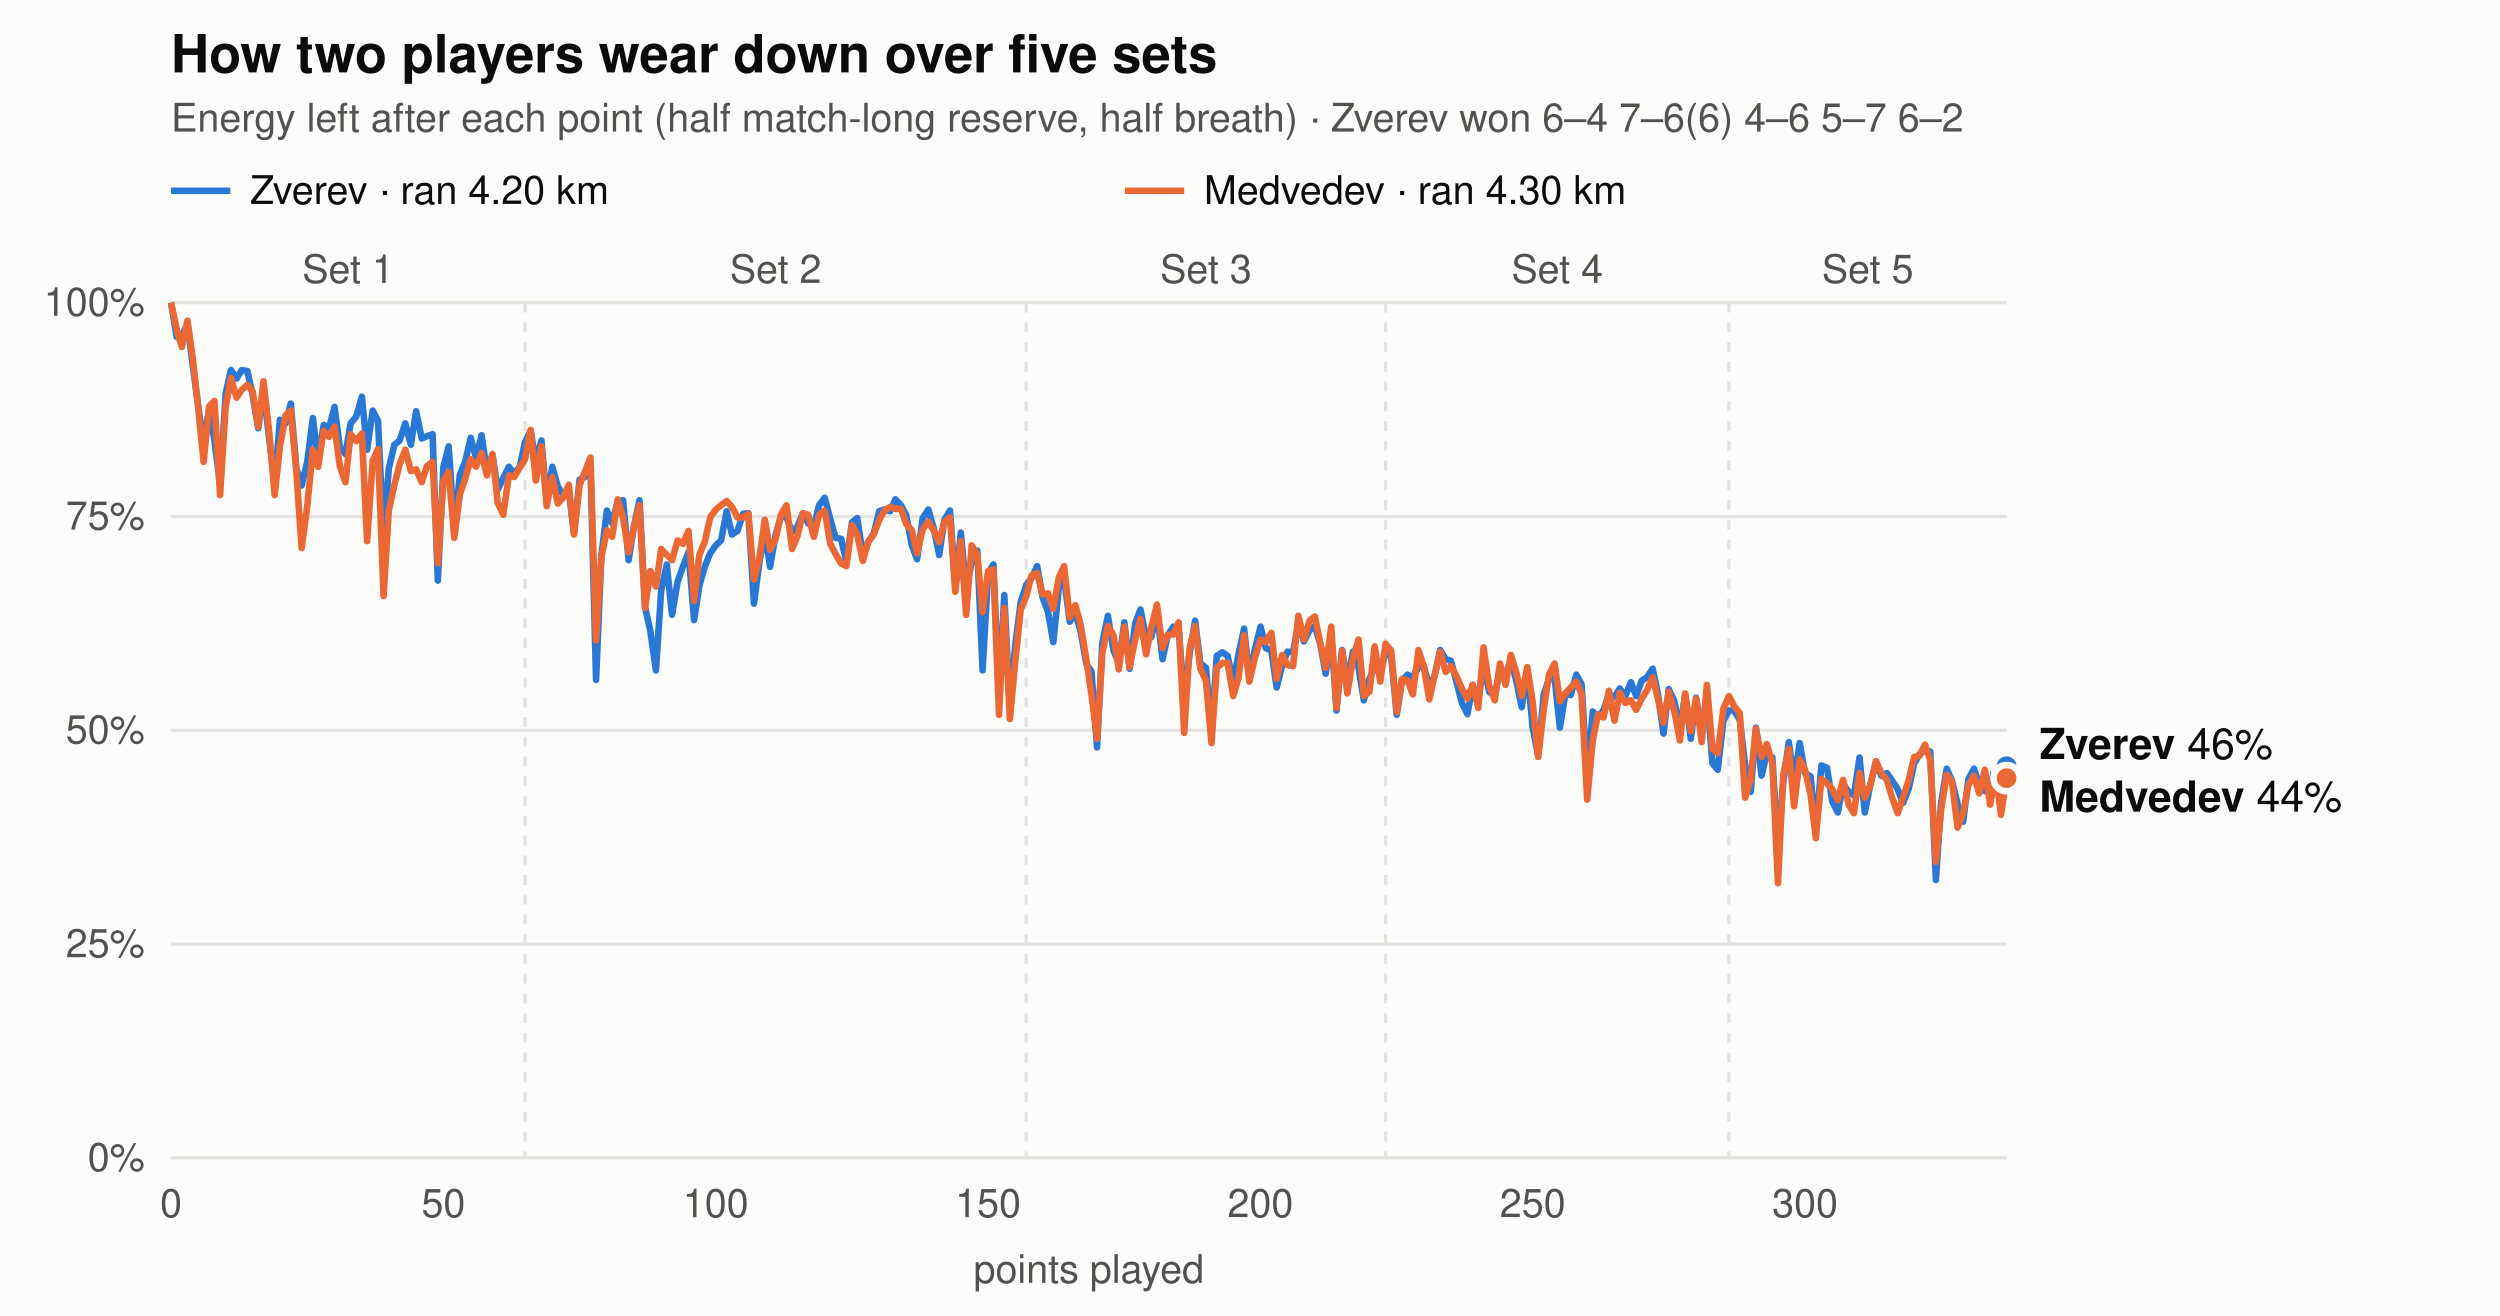
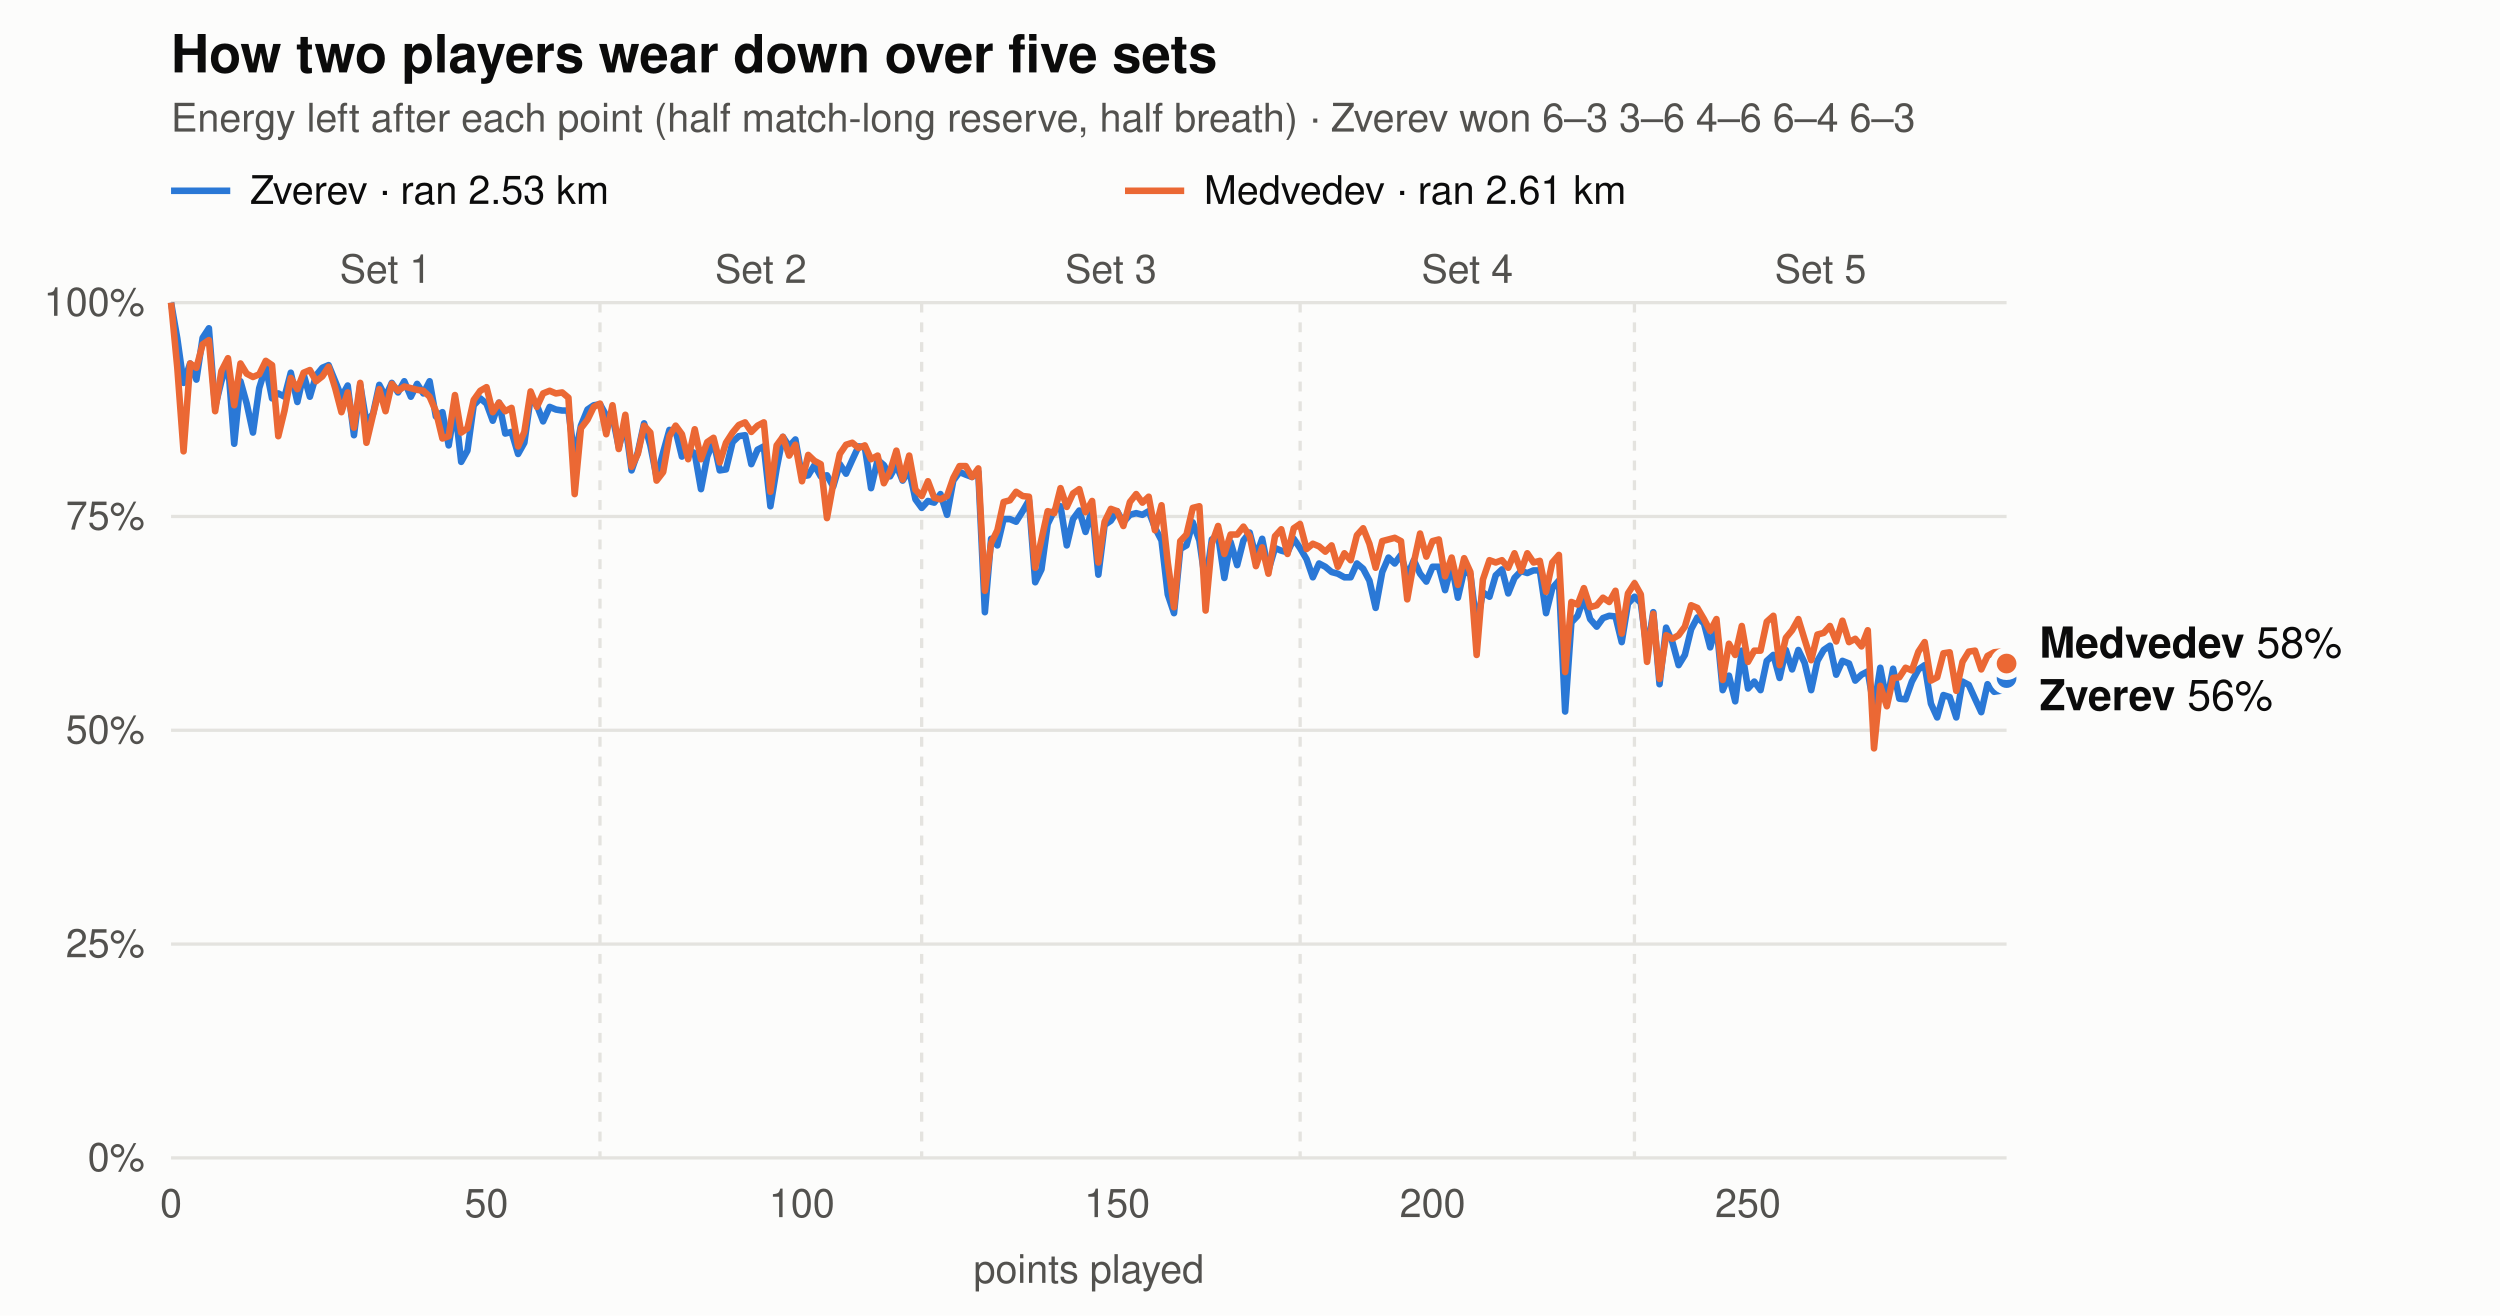
<svg xmlns="http://www.w3.org/2000/svg" viewBox="0 0 760 400" width="760" height="400" font-family="-apple-system,BlinkMacSystemFont,Segoe UI,Helvetica,Arial,sans-serif" role="img" aria-label="Energy left after each point of a five-set match">
  <rect width="760" height="400" fill="#fcfcfb" />
  <text x="52" y="22" font-size="16" font-weight="600" fill="#0b0b0b">How two players wear down over five sets</text>
-   <text x="52" y="40" font-size="12" fill="#52514e">Energy left after each point (half match-long reserve, half breath) · Zverev won 6–4 7–6(6) 4–6 5–7 6–2</text>
+   <text x="52" y="40" font-size="12" fill="#52514e">Energy left after each point (half match-long reserve, half breath) · Zverev won 6–3 3–6 4–6 6–4 6–3</text>
  <line x1="52" x2="70" y1="58" y2="58" stroke="#2a78d6" stroke-width="2" />
-   <text x="76" y="62" font-size="12" fill="#0b0b0b">Zverev · ran 4.20 km</text>
+   <text x="76" y="62" font-size="12" fill="#0b0b0b">Zverev · ran 2.53 km</text>
  <line x1="342" x2="360" y1="58" y2="58" stroke="#eb6834" stroke-width="2" />
-   <text x="366" y="62" font-size="12" fill="#0b0b0b">Medvedev · ran 4.30 km</text>
+   <text x="366" y="62" font-size="12" fill="#0b0b0b">Medvedev · ran 2.61 km</text>
  <line x1="52" x2="610" y1="352" y2="352" stroke="#e4e3df" />
  <text x="44" y="356" text-anchor="end" font-size="12" fill="#52514e">0%</text>
  <line x1="52" x2="610" y1="287" y2="287" stroke="#e4e3df" />
  <text x="44" y="291" text-anchor="end" font-size="12" fill="#52514e">25%</text>
  <line x1="52" x2="610" y1="222" y2="222" stroke="#e4e3df" />
  <text x="44" y="226" text-anchor="end" font-size="12" fill="#52514e">50%</text>
  <line x1="52" x2="610" y1="157" y2="157" stroke="#e4e3df" />
  <text x="44" y="161" text-anchor="end" font-size="12" fill="#52514e">75%</text>
  <line x1="52" x2="610" y1="92" y2="92" stroke="#e4e3df" />
  <text x="44" y="96" text-anchor="end" font-size="12" fill="#52514e">100%</text>
  <text x="52" y="370" text-anchor="middle" font-size="12" fill="#52514e">0</text>
-   <text x="134.789" y="370" text-anchor="middle" font-size="12" fill="#52514e">50</text>
-   <text x="217.579" y="370" text-anchor="middle" font-size="12" fill="#52514e">100</text>
-   <text x="300.368" y="370" text-anchor="middle" font-size="12" fill="#52514e">150</text>
-   <text x="383.157" y="370" text-anchor="middle" font-size="12" fill="#52514e">200</text>
-   <text x="465.947" y="370" text-anchor="middle" font-size="12" fill="#52514e">250</text>
-   <text x="548.736" y="370" text-anchor="middle" font-size="12" fill="#52514e">300</text>
-   <line x1="159.626" x2="159.626" y1="92" y2="352" stroke="#e4e3df" stroke-dasharray="3 3" />
-   <line x1="311.958" x2="311.958" y1="92" y2="352" stroke="#e4e3df" stroke-dasharray="3 3" />
-   <line x1="421.24" x2="421.24" y1="92" y2="352" stroke="#e4e3df" stroke-dasharray="3 3" />
-   <line x1="525.555" x2="525.555" y1="92" y2="352" stroke="#e4e3df" stroke-dasharray="3 3" />
-   <text x="105.813" y="86" text-anchor="middle" font-size="12" fill="#52514e">Set 1</text>
-   <text x="235.792" y="86" text-anchor="middle" font-size="12" fill="#52514e">Set 2</text>
-   <text x="366.599" y="86" text-anchor="middle" font-size="12" fill="#52514e">Set 3</text>
-   <text x="473.398" y="86" text-anchor="middle" font-size="12" fill="#52514e">Set 4</text>
-   <text x="567.777" y="86" text-anchor="middle" font-size="12" fill="#52514e">Set 5</text>
-   <polyline points="52.0,92.0 53.7,102.4 55.3,102.1 57.0,98.5 58.6,111.2 60.3,123.7 61.9,134.9 63.6,124.2 65.2,133.9 66.9,147.4 68.6,119.6 70.2,112.5 71.9,115.1 73.5,112.5 75.2,112.8 76.8,120.1 78.5,130.2 80.1,118.3 81.8,133.1 83.5,146.9 85.1,127.6 86.8,128.7 88.4,122.7 90.1,142.4 91.7,147.6 93.4,140.4 95.1,127.1 96.7,139.8 98.4,129.2 100.0,130.2 101.7,123.7 103.3,135.9 105.0,138.0 106.6,128.7 108.3,126.6 110.0,120.6 111.6,136.7 113.3,124.8 114.9,127.9 116.6,162.7 118.2,142.4 119.9,135.2 121.5,133.9 123.2,128.7 124.9,135.2 126.5,125.0 128.2,133.3 129.8,132.6 131.5,132.0 133.1,176.5 134.8,141.9 136.4,135.7 138.1,160.9 139.8,144.3 141.4,140.4 143.1,133.1 144.7,139.1 146.4,132.3 148.0,143.2 149.7,138.3 151.3,148.9 153.0,145.3 154.7,141.9 156.3,144.0 158.0,141.9 159.6,134.4 161.3,131.0 162.9,140.4 164.6,133.9 166.2,152.3 167.9,141.9 169.6,147.9 171.2,150.5 172.9,149.2 174.5,162.2 176.2,145.8 177.8,145.0 179.5,141.7 181.2,206.7 182.8,169.0 184.5,155.2 186.1,159.1 187.8,152.3 189.4,152.1 191.1,170.3 192.7,160.1 194.4,152.1 196.1,184.6 197.7,191.8 199.4,203.8 201.0,179.4 202.7,171.6 204.3,186.9 206.0,176.8 207.6,172.3 209.3,167.9 211.0,188.5 212.6,178.1 214.3,172.1 215.9,168.2 217.6,165.8 219.2,164.3 220.9,155.4 222.5,162.5 224.2,161.4 225.9,156.2 227.5,156.0 229.2,183.5 230.8,171.3 232.5,161.7 234.1,172.3 235.8,162.5 237.4,157.0 239.1,157.3 240.8,161.7 242.4,160.1 244.1,156.0 245.7,159.1 247.4,159.9 249.0,153.6 250.7,151.3 252.4,157.8 254.0,163.5 255.7,163.8 257.3,170.8 259.0,158.8 260.6,157.5 262.3,168.7 263.9,164.8 265.6,162.2 267.3,155.4 268.9,154.9 270.6,155.4 272.2,151.8 273.9,153.6 275.5,156.7 277.2,165.8 278.8,170.0 280.5,157.5 282.2,154.9 283.8,160.4 285.5,168.7 287.1,158.0 288.8,155.2 290.4,178.1 292.1,161.9 293.7,179.4 295.4,170.8 297.1,167.4 298.7,203.8 300.4,174.2 302.0,171.6 303.7,211.3 305.3,180.9 307.0,215.0 308.6,196.5 310.3,183.0 312.0,177.8 313.6,175.7 315.3,172.1 316.9,181.4 318.6,186.1 320.2,195.2 321.9,178.6 323.5,176.0 325.2,189.0 326.9,186.4 328.5,191.8 330.2,201.7 331.8,204.1 333.5,227.2 335.1,195.5 336.8,187.2 338.5,197.8 340.1,201.5 341.8,189.2 343.4,203.3 345.1,189.5 346.7,185.3 348.4,193.9 350.0,193.7 351.7,185.6 353.4,200.4 355.0,193.1 356.7,190.5 358.3,191.1 360.0,212.6 361.6,198.9 363.3,188.7 364.9,201.7 366.6,203.0 368.3,222.5 369.9,199.4 371.6,198.3 373.2,199.4 374.9,207.4 376.5,198.9 378.2,191.1 379.8,205.9 381.5,197.3 383.2,190.5 384.8,197.0 386.5,197.8 388.1,209.0 389.8,202.2 391.4,198.1 393.1,198.3 394.7,189.5 396.4,195.0 398.1,191.6 399.7,190.3 401.4,196.0 403.0,204.8 404.7,192.9 406.3,216.0 408.0,197.6 409.6,207.7 411.3,198.1 413.0,203.0 414.6,212.9 416.3,206.4 417.9,202.8 419.6,204.1 421.2,198.6 422.9,199.4 424.6,217.3 426.2,206.9 427.9,205.1 429.5,205.9 431.2,202.8 432.8,202.5 434.5,208.5 436.1,205.6 437.8,197.6 439.5,200.4 441.1,200.9 442.8,207.4 444.4,213.7 446.1,217.1 447.7,208.2 449.4,212.6 451.0,202.0 452.7,210.3 454.4,211.6 456.0,203.3 457.7,205.1 459.3,200.7 461.0,207.2 462.6,215.0 464.3,203.5 465.9,221.0 467.6,229.8 469.3,211.1 470.9,206.4 472.6,206.1 474.2,221.2 475.9,210.8 477.5,211.3 479.2,205.1 480.8,208.0 482.5,235.8 484.2,216.3 485.8,218.1 487.5,215.8 489.1,211.1 490.8,211.9 492.4,209.3 494.1,211.6 495.8,207.4 497.4,211.6 499.1,206.9 500.7,205.9 502.4,203.3 504.0,210.8 505.7,223.0 507.3,209.5 509.0,213.2 510.7,221.7 512.3,211.1 514.0,224.6 515.6,212.1 517.3,223.0 518.9,211.3 520.6,232.1 522.2,234.0 523.9,219.1 525.6,216.0 527.2,216.0 528.9,218.9 530.5,232.4 532.2,240.7 533.8,221.2 535.5,235.8 537.1,229.0 538.8,230.3 540.5,258.7 542.1,237.9 543.8,225.6 545.4,237.3 547.1,225.9 548.7,235.0 550.4,236.0 552.0,252.7 553.7,232.7 555.4,233.4 557.0,243.6 558.7,247.0 560.3,238.4 562.0,240.7 563.6,241.8 565.3,230.3 566.9,247.0 568.6,238.4 570.3,231.6 571.9,235.8 573.6,235.0 575.2,237.3 576.9,239.9 578.5,244.1 580.2,239.9 581.9,232.1 583.5,229.3 585.2,228.0 586.8,228.5 588.5,267.5 590.1,244.1 591.8,233.7 593.4,237.3 595.1,244.4 596.8,249.8 598.4,236.8 600.1,233.7 601.7,238.6 603.4,240.5 605.0,239.4 606.7,232.1 608.3,241.2 610.0,232.9" fill="none" stroke="#2a78d6" stroke-width="2" stroke-linejoin="round" />
-   <polyline points="52.0,92.0 53.7,100.1 55.3,105.5 57.0,97.5 58.6,108.9 60.3,124.5 61.9,140.4 63.6,123.5 65.2,121.9 66.9,150.5 68.6,123.7 70.2,114.9 71.9,120.9 73.5,118.5 75.2,117.0 76.8,119.0 78.5,129.7 80.1,115.9 81.8,131.0 83.5,150.5 85.1,135.7 86.8,126.3 88.4,124.8 90.1,143.5 91.7,166.6 93.4,153.9 95.1,136.7 96.7,141.9 98.4,131.0 100.0,132.8 101.7,129.7 103.3,141.7 105.0,146.6 106.6,132.0 108.3,134.1 110.0,131.8 111.6,164.5 113.3,140.1 114.9,136.5 116.6,181.2 118.2,155.2 119.9,147.4 121.5,141.1 123.2,136.7 124.9,143.2 126.5,142.7 128.2,146.6 129.8,141.7 131.5,140.4 133.1,171.3 134.8,146.1 136.4,143.5 138.1,163.5 139.8,150.2 141.4,145.6 143.1,139.6 144.7,141.9 146.4,137.8 148.0,144.5 149.7,138.0 151.3,152.8 153.0,156.5 154.7,144.5 156.3,145.0 158.0,142.2 159.6,139.6 161.3,130.7 162.9,146.1 164.6,135.7 166.2,153.9 167.9,145.0 169.6,153.1 171.2,151.3 172.9,147.4 174.5,162.5 176.2,147.4 177.8,143.5 179.5,139.1 181.2,194.7 182.8,169.5 184.5,161.2 186.1,163.2 187.8,151.8 189.4,157.3 191.1,167.9 192.7,160.4 194.4,153.6 196.1,184.8 197.7,173.6 199.4,178.3 201.0,166.9 202.7,168.7 204.3,170.3 206.0,164.3 207.6,165.3 209.3,161.4 211.0,182.7 212.6,168.7 214.3,164.5 215.9,157.3 217.6,154.9 219.2,153.6 220.9,152.3 222.5,154.1 224.2,157.3 225.9,157.3 227.5,156.2 229.2,176.2 230.8,170.0 232.5,158.0 234.1,167.1 235.8,163.8 237.4,156.5 239.1,153.6 240.8,166.9 242.4,163.0 244.1,156.0 245.7,156.5 247.4,163.2 249.0,156.5 250.7,155.2 252.4,165.3 254.0,168.4 255.7,171.3 257.3,172.1 259.0,159.6 260.6,162.5 262.3,170.5 263.9,164.8 265.6,162.5 267.3,158.0 268.9,155.2 270.6,154.1 272.2,154.7 273.9,154.7 275.5,159.3 277.2,161.2 278.8,168.2 280.5,160.9 282.2,158.6 283.8,161.2 285.5,164.8 287.1,158.6 288.8,157.3 290.4,179.9 292.1,164.5 293.7,186.9 295.4,165.8 297.1,168.7 298.7,186.1 300.4,173.6 302.0,173.1 303.7,217.3 305.3,184.8 307.0,218.6 308.6,201.5 310.3,185.3 312.0,181.2 313.6,174.9 315.3,174.2 316.9,180.7 318.6,180.4 320.2,185.1 321.9,175.5 323.5,172.1 325.2,187.7 326.9,184.0 328.5,189.8 330.2,200.2 331.8,211.1 333.5,224.6 335.1,198.6 336.8,190.3 338.5,193.1 340.1,203.5 341.8,190.5 343.4,202.8 345.1,194.4 346.7,188.2 348.4,198.9 350.0,190.8 351.7,183.8 353.4,197.0 355.0,192.9 356.7,192.9 358.3,189.2 360.0,222.8 361.6,197.3 363.3,190.3 364.9,203.3 366.6,206.9 368.3,225.9 369.9,203.0 371.6,201.5 373.2,201.5 374.9,211.6 376.5,206.1 378.2,193.1 379.8,207.2 381.5,199.9 383.2,194.4 384.8,195.2 386.5,192.4 388.1,206.4 389.8,199.1 391.4,202.2 393.1,202.5 394.7,187.2 396.4,194.4 398.1,188.7 399.7,187.4 401.4,195.7 403.0,203.0 404.7,190.5 406.3,215.2 408.0,197.8 409.6,210.8 411.3,200.2 413.0,194.4 414.6,211.6 416.3,210.3 417.9,196.5 419.6,207.2 421.2,195.7 422.9,197.8 424.6,216.5 426.2,206.4 427.9,206.9 429.5,211.1 431.2,197.6 432.8,202.5 434.5,212.6 436.1,205.4 437.8,198.1 439.5,204.3 441.1,202.5 442.8,205.6 444.4,209.3 446.1,212.4 447.7,208.2 449.4,215.2 451.0,196.8 452.7,208.5 454.4,212.9 456.0,201.7 457.7,208.2 459.3,199.1 461.0,204.6 462.6,211.6 464.3,202.8 465.9,213.2 467.6,230.1 469.3,215.5 470.9,205.1 472.6,201.7 474.2,213.2 475.9,210.8 477.5,209.0 479.2,207.2 480.8,211.1 482.5,243.1 484.2,225.1 485.8,217.1 487.5,218.1 489.1,210.0 490.8,219.1 492.4,210.6 494.1,213.7 495.8,212.9 497.4,215.8 499.1,212.4 500.7,209.8 502.4,205.9 504.0,212.4 505.7,219.7 507.3,210.3 509.0,216.3 510.7,225.1 512.3,210.8 514.0,222.3 515.6,212.4 517.3,225.6 518.9,208.2 520.6,227.7 522.2,229.0 523.9,215.5 525.6,211.6 527.2,214.7 528.9,216.8 530.5,242.5 532.2,237.1 533.8,221.5 535.5,230.1 537.1,226.2 538.8,232.1 540.5,268.5 542.1,235.5 543.8,227.7 545.4,245.1 547.1,230.8 548.7,234.0 550.4,241.5 552.0,254.8 553.7,236.8 555.4,238.1 557.0,239.9 558.7,243.3 560.3,237.1 562.0,244.6 563.6,247.2 565.3,235.0 566.9,242.5 568.6,238.6 570.3,231.4 571.9,235.0 573.6,237.1 575.2,242.5 576.9,247.2 578.5,242.5 580.2,237.3 581.9,230.1 583.5,229.8 585.2,226.4 586.8,231.1 588.5,262.0 590.1,246.2 591.8,235.5 593.4,237.6 595.1,251.6 596.8,247.2 598.4,238.6 600.1,235.8 601.7,241.2 603.4,234.0 605.0,244.6 606.7,235.3 608.3,247.7 610.0,236.6" fill="none" stroke="#eb6834" stroke-width="2" stroke-linejoin="round" />
-   <circle cx="610" cy="232.92" r="4" fill="#2a78d6" stroke="#fcfcfb" stroke-width="2" />
-   <text x="620" y="230.74" font-size="13" fill="#0b0b0b">
-     <tspan font-weight="600">Zverev</tspan> 46%</text>
-   <circle cx="610" cy="236.56" r="4" fill="#eb6834" stroke="#fcfcfb" stroke-width="2" />
-   <text x="620" y="246.74" font-size="13" fill="#0b0b0b">
-     <tspan font-weight="600">Medvedev</tspan> 44%</text>
+   <text x="147.876" y="370" text-anchor="middle" font-size="12" fill="#52514e">50</text>
+   <text x="243.753" y="370" text-anchor="middle" font-size="12" fill="#52514e">100</text>
+   <text x="339.629" y="370" text-anchor="middle" font-size="12" fill="#52514e">150</text>
+   <text x="435.505" y="370" text-anchor="middle" font-size="12" fill="#52514e">200</text>
+   <text x="531.381" y="370" text-anchor="middle" font-size="12" fill="#52514e">250</text>
+   <line x1="182.392" x2="182.392" y1="92" y2="352" stroke="#e4e3df" stroke-dasharray="3 3" />
+   <line x1="280.186" x2="280.186" y1="92" y2="352" stroke="#e4e3df" stroke-dasharray="3 3" />
+   <line x1="395.237" x2="395.237" y1="92" y2="352" stroke="#e4e3df" stroke-dasharray="3 3" />
+   <line x1="496.866" x2="496.866" y1="92" y2="352" stroke="#e4e3df" stroke-dasharray="3 3" />
+   <text x="117.196" y="86" text-anchor="middle" font-size="12" fill="#52514e">Set 1</text>
+   <text x="231.289" y="86" text-anchor="middle" font-size="12" fill="#52514e">Set 2</text>
+   <text x="337.711" y="86" text-anchor="middle" font-size="12" fill="#52514e">Set 3</text>
+   <text x="446.052" y="86" text-anchor="middle" font-size="12" fill="#52514e">Set 4</text>
+   <text x="553.433" y="86" text-anchor="middle" font-size="12" fill="#52514e">Set 5</text>
+   <polyline points="52.0,92.0 53.9,102.9 55.8,116.4 57.8,110.5 59.7,115.4 61.6,102.7 63.5,99.8 65.4,123.7 67.3,115.9 69.3,110.2 71.2,134.9 73.1,115.9 75.0,122.7 76.9,131.5 78.8,118.0 80.8,111.5 82.7,121.1 84.6,119.6 86.5,120.6 88.4,113.3 90.4,122.2 92.3,113.8 94.2,120.6 96.1,114.1 98.0,111.8 99.9,111.0 101.9,115.9 103.8,120.6 105.7,117.2 107.6,132.3 109.5,117.0 111.4,128.4 113.4,125.8 115.3,117.0 117.2,120.6 119.1,116.4 121.0,119.3 122.9,115.9 124.9,120.6 126.8,116.7 128.7,119.6 130.6,115.9 132.5,126.6 134.5,125.3 136.4,135.4 138.3,123.7 140.2,140.4 142.1,137.0 144.0,123.2 146.0,121.1 147.9,122.7 149.8,127.9 151.7,122.4 153.6,131.8 155.5,131.3 157.5,138.0 159.4,134.6 161.3,120.9 163.2,123.2 165.1,128.1 167.1,123.7 169.0,124.5 170.9,124.8 172.8,124.8 174.7,139.3 176.6,129.4 178.6,124.5 180.5,123.2 182.4,122.9 184.3,126.3 186.2,126.6 188.1,135.9 190.1,128.9 192.0,143.0 193.9,137.5 195.8,128.7 197.7,135.4 199.6,145.0 201.6,137.5 203.5,130.7 205.4,131.0 207.3,138.8 209.2,136.7 211.2,137.8 213.1,148.7 215.0,138.8 216.9,134.1 218.8,143.0 220.7,142.7 222.7,134.4 224.6,132.6 226.5,132.3 228.4,141.1 230.3,136.7 232.2,135.7 234.2,153.9 236.1,142.4 238.0,132.8 239.9,135.7 241.8,133.6 243.8,144.8 245.7,144.5 247.6,141.4 249.5,144.8 251.4,144.5 253.3,147.9 255.3,141.1 257.2,144.0 259.1,139.8 261.0,135.7 262.9,135.9 264.8,148.4 266.8,139.8 268.7,141.4 270.6,144.8 272.5,141.4 274.4,146.1 276.4,143.0 278.3,151.8 280.2,154.4 282.1,152.3 284.0,152.8 285.9,150.2 287.9,156.5 289.8,146.1 291.7,143.5 293.6,144.3 295.5,145.0 297.4,143.5 299.4,186.1 301.3,163.8 303.2,165.8 305.1,157.8 307.0,157.8 308.9,158.6 310.9,155.4 312.8,152.1 314.7,177.0 316.6,173.1 318.5,159.3 320.5,155.2 322.4,153.9 324.3,165.8 326.2,157.8 328.1,155.2 330.0,161.7 332.0,154.9 333.9,174.7 335.8,159.6 337.7,158.3 339.6,155.4 341.5,158.8 343.5,156.5 345.4,156.0 347.3,156.5 349.2,155.4 351.1,160.4 353.1,164.3 355.0,180.7 356.9,186.4 358.8,166.9 360.7,165.8 362.6,158.8 364.6,164.3 366.5,177.5 368.4,164.0 370.3,162.7 372.2,175.7 374.1,164.8 376.1,171.8 378.0,164.3 379.9,161.9 381.8,169.2 383.7,163.8 385.6,173.4 387.6,166.6 389.5,167.4 391.4,167.9 393.3,163.8 395.2,166.6 397.2,170.0 399.1,175.5 401.0,171.3 402.9,172.3 404.8,173.9 406.7,174.4 408.7,175.5 410.6,175.5 412.5,171.3 414.4,172.9 416.3,176.5 418.2,184.8 420.2,173.9 422.1,169.5 424.0,171.3 425.9,168.7 427.8,175.2 429.8,170.3 431.7,174.4 433.6,176.8 435.5,172.3 437.4,172.3 439.3,179.4 441.3,171.6 443.2,181.7 445.1,173.4 447.0,174.7 448.9,190.0 450.8,180.1 452.8,181.4 454.7,174.9 456.6,173.1 458.5,180.4 460.4,175.7 462.4,173.6 464.3,174.2 466.2,173.4 468.1,173.4 470.0,186.4 471.9,178.8 473.9,176.5 475.8,216.3 477.7,189.2 479.6,187.2 481.5,181.7 483.4,188.2 485.4,190.5 487.3,187.9 489.2,187.2 491.1,187.4 493.0,195.2 494.9,183.5 496.9,181.4 498.8,183.3 500.7,198.1 502.6,186.1 504.5,208.0 506.5,190.8 508.4,195.2 510.3,202.2 512.2,199.1 514.1,191.3 516.0,187.7 518.0,189.5 519.9,196.8 521.8,190.0 523.7,209.8 525.6,205.4 527.5,213.2 529.5,197.8 531.4,209.3 533.3,207.2 535.2,209.8 537.1,200.9 539.1,199.1 541.0,206.1 542.9,197.6 544.8,203.5 546.7,197.6 548.6,201.5 550.6,209.8 552.5,200.9 554.4,197.6 556.3,196.3 558.2,205.1 560.1,200.9 562.1,201.7 564.0,206.9 565.9,205.1 567.8,204.1 569.7,215.2 571.6,203.0 573.6,213.4 575.5,203.3 577.4,212.4 579.3,212.6 581.2,207.2 583.2,203.5 585.1,202.2 587.0,213.9 588.9,218.1 590.8,211.3 592.7,211.9 594.7,218.1 596.6,207.2 598.5,208.2 600.4,212.4 602.3,216.5 604.2,208.0 606.2,210.3 608.1,210.0 610.0,206.1" fill="none" stroke="#2a78d6" stroke-width="2" stroke-linejoin="round" />
+   <polyline points="52.0,92.0 53.9,111.8 55.8,137.2 57.8,110.5 59.7,111.8 61.6,104.7 63.5,103.4 65.4,125.0 67.3,112.8 69.3,108.9 71.2,123.2 73.1,110.5 75.0,113.6 76.9,114.6 78.8,113.8 80.8,109.7 82.7,111.0 84.6,132.6 86.5,124.8 88.4,114.9 90.4,118.3 92.3,113.3 94.2,112.5 96.1,115.9 98.0,114.4 99.9,111.5 101.9,118.0 103.8,125.3 105.7,119.3 107.6,130.0 109.5,116.4 111.4,134.6 113.4,126.1 115.3,118.3 117.2,125.0 119.1,116.7 121.0,118.8 122.9,117.5 124.9,118.0 126.8,118.5 128.7,118.8 130.6,120.6 132.5,125.0 134.5,133.3 136.4,132.6 138.3,120.1 140.2,131.5 142.1,130.2 144.0,121.6 146.0,118.8 147.9,117.7 149.8,125.3 151.7,122.4 153.6,125.0 155.5,124.0 157.5,135.7 159.4,131.3 161.3,119.0 163.2,123.7 165.1,119.6 167.1,118.8 169.0,119.6 170.9,119.3 172.8,120.9 174.7,150.2 176.6,130.2 178.6,127.6 180.5,123.7 182.4,122.7 184.3,132.0 186.2,123.2 188.1,136.5 190.1,126.1 192.0,141.9 193.9,138.0 195.8,129.4 197.7,131.5 199.6,146.1 201.6,143.5 203.5,132.6 205.4,129.4 207.3,132.0 209.2,139.6 211.2,130.5 213.1,139.6 215.0,134.4 216.9,133.1 218.8,140.6 220.7,134.6 222.7,131.5 224.6,129.2 226.5,128.4 228.4,131.3 230.3,129.4 232.2,128.4 234.2,149.5 236.1,135.4 238.0,132.8 239.9,138.5 241.8,135.2 243.8,146.3 245.7,138.3 247.6,140.1 249.5,141.1 251.4,157.5 253.3,147.1 255.3,138.0 257.2,135.2 259.1,134.6 261.0,136.2 262.9,135.4 264.8,139.6 266.8,138.5 268.7,146.9 270.6,143.2 272.5,137.0 274.4,145.8 276.4,138.5 278.3,148.9 280.2,150.8 282.1,146.3 284.0,151.3 285.9,151.8 287.9,150.8 289.8,145.3 291.7,141.7 293.6,141.7 295.5,145.0 297.4,142.4 299.4,179.6 301.3,165.1 303.2,161.2 305.1,152.6 307.0,152.1 308.9,149.5 310.9,150.8 312.8,151.0 314.7,172.6 316.6,164.0 318.5,155.4 320.5,156.0 322.4,148.4 324.3,154.1 326.2,150.0 328.1,148.7 330.0,155.7 332.0,152.3 333.9,171.0 335.8,158.6 337.7,154.7 339.6,155.4 341.5,159.9 343.5,152.6 345.4,150.2 347.3,152.8 349.2,151.0 351.1,161.2 353.1,153.6 355.0,171.0 356.9,184.6 358.8,164.5 360.7,162.5 362.6,154.4 364.6,153.9 366.5,185.6 368.4,165.3 370.3,159.9 372.2,168.4 374.1,162.5 376.1,162.5 378.0,160.1 379.9,163.0 381.8,172.1 383.7,166.4 385.6,174.4 387.6,163.0 389.5,160.9 391.4,168.4 393.3,160.6 395.2,159.3 397.2,166.9 399.1,165.3 401.0,166.1 402.9,167.7 404.8,165.8 406.7,172.3 408.7,168.2 410.6,170.3 412.5,162.7 414.4,160.6 416.3,165.3 418.2,172.6 420.2,164.5 422.1,164.0 424.0,163.5 425.9,164.5 427.8,182.2 429.8,171.0 431.7,162.2 433.6,169.2 435.5,164.5 437.4,164.0 439.3,175.2 441.3,169.5 443.2,177.8 445.1,169.7 447.0,173.9 448.9,199.1 450.8,176.2 452.8,170.3 454.7,171.0 456.6,170.3 458.5,172.6 460.4,168.2 462.4,173.6 464.3,168.2 466.2,171.0 468.1,170.5 470.0,179.9 471.9,171.0 473.9,168.7 475.8,204.3 477.7,183.0 479.6,183.8 481.5,178.8 483.4,184.6 485.4,184.0 487.3,181.7 489.2,183.0 491.1,179.6 493.0,192.6 494.9,180.4 496.9,177.3 498.8,180.7 500.7,201.2 502.6,186.6 504.5,206.4 506.5,193.1 508.4,194.2 510.3,193.1 512.2,190.5 514.1,184.0 516.0,184.8 518.0,188.2 519.9,191.8 521.8,188.2 523.7,206.7 525.6,195.7 527.5,199.1 529.5,190.3 531.4,201.2 533.3,197.8 535.2,197.8 537.1,189.0 539.1,187.2 541.0,202.2 542.9,193.9 544.8,191.6 546.7,188.2 548.6,194.4 550.6,200.7 552.5,192.9 554.4,192.4 556.3,190.3 558.2,195.0 560.1,188.7 562.1,195.2 564.0,194.2 565.9,196.5 567.8,191.6 569.7,227.5 571.6,208.5 573.6,214.7 575.5,206.1 577.4,205.9 579.3,203.0 581.2,203.8 583.2,198.1 585.1,195.2 587.0,206.9 588.9,205.9 590.8,198.6 592.7,198.3 594.7,210.0 596.6,201.2 598.5,198.1 600.4,197.8 602.3,203.5 604.2,199.4 606.2,198.3 608.1,198.1 610.0,201.7" fill="none" stroke="#eb6834" stroke-width="2" stroke-linejoin="round" />
+   <circle cx="610" cy="206.14" r="4" fill="#2a78d6" stroke="#fcfcfb" stroke-width="2" />
+   <text x="620" y="215.93" font-size="13" fill="#0b0b0b">
+     <tspan font-weight="600">Zverev</tspan> 56%</text>
+   <circle cx="610" cy="201.72" r="4" fill="#eb6834" stroke="#fcfcfb" stroke-width="2" />
+   <text x="620" y="199.93" font-size="13" fill="#0b0b0b">
+     <tspan font-weight="600">Medvedev</tspan> 58%</text>
  <text x="331" y="390" text-anchor="middle" font-size="12" fill="#52514e">points played</text>
</svg>
